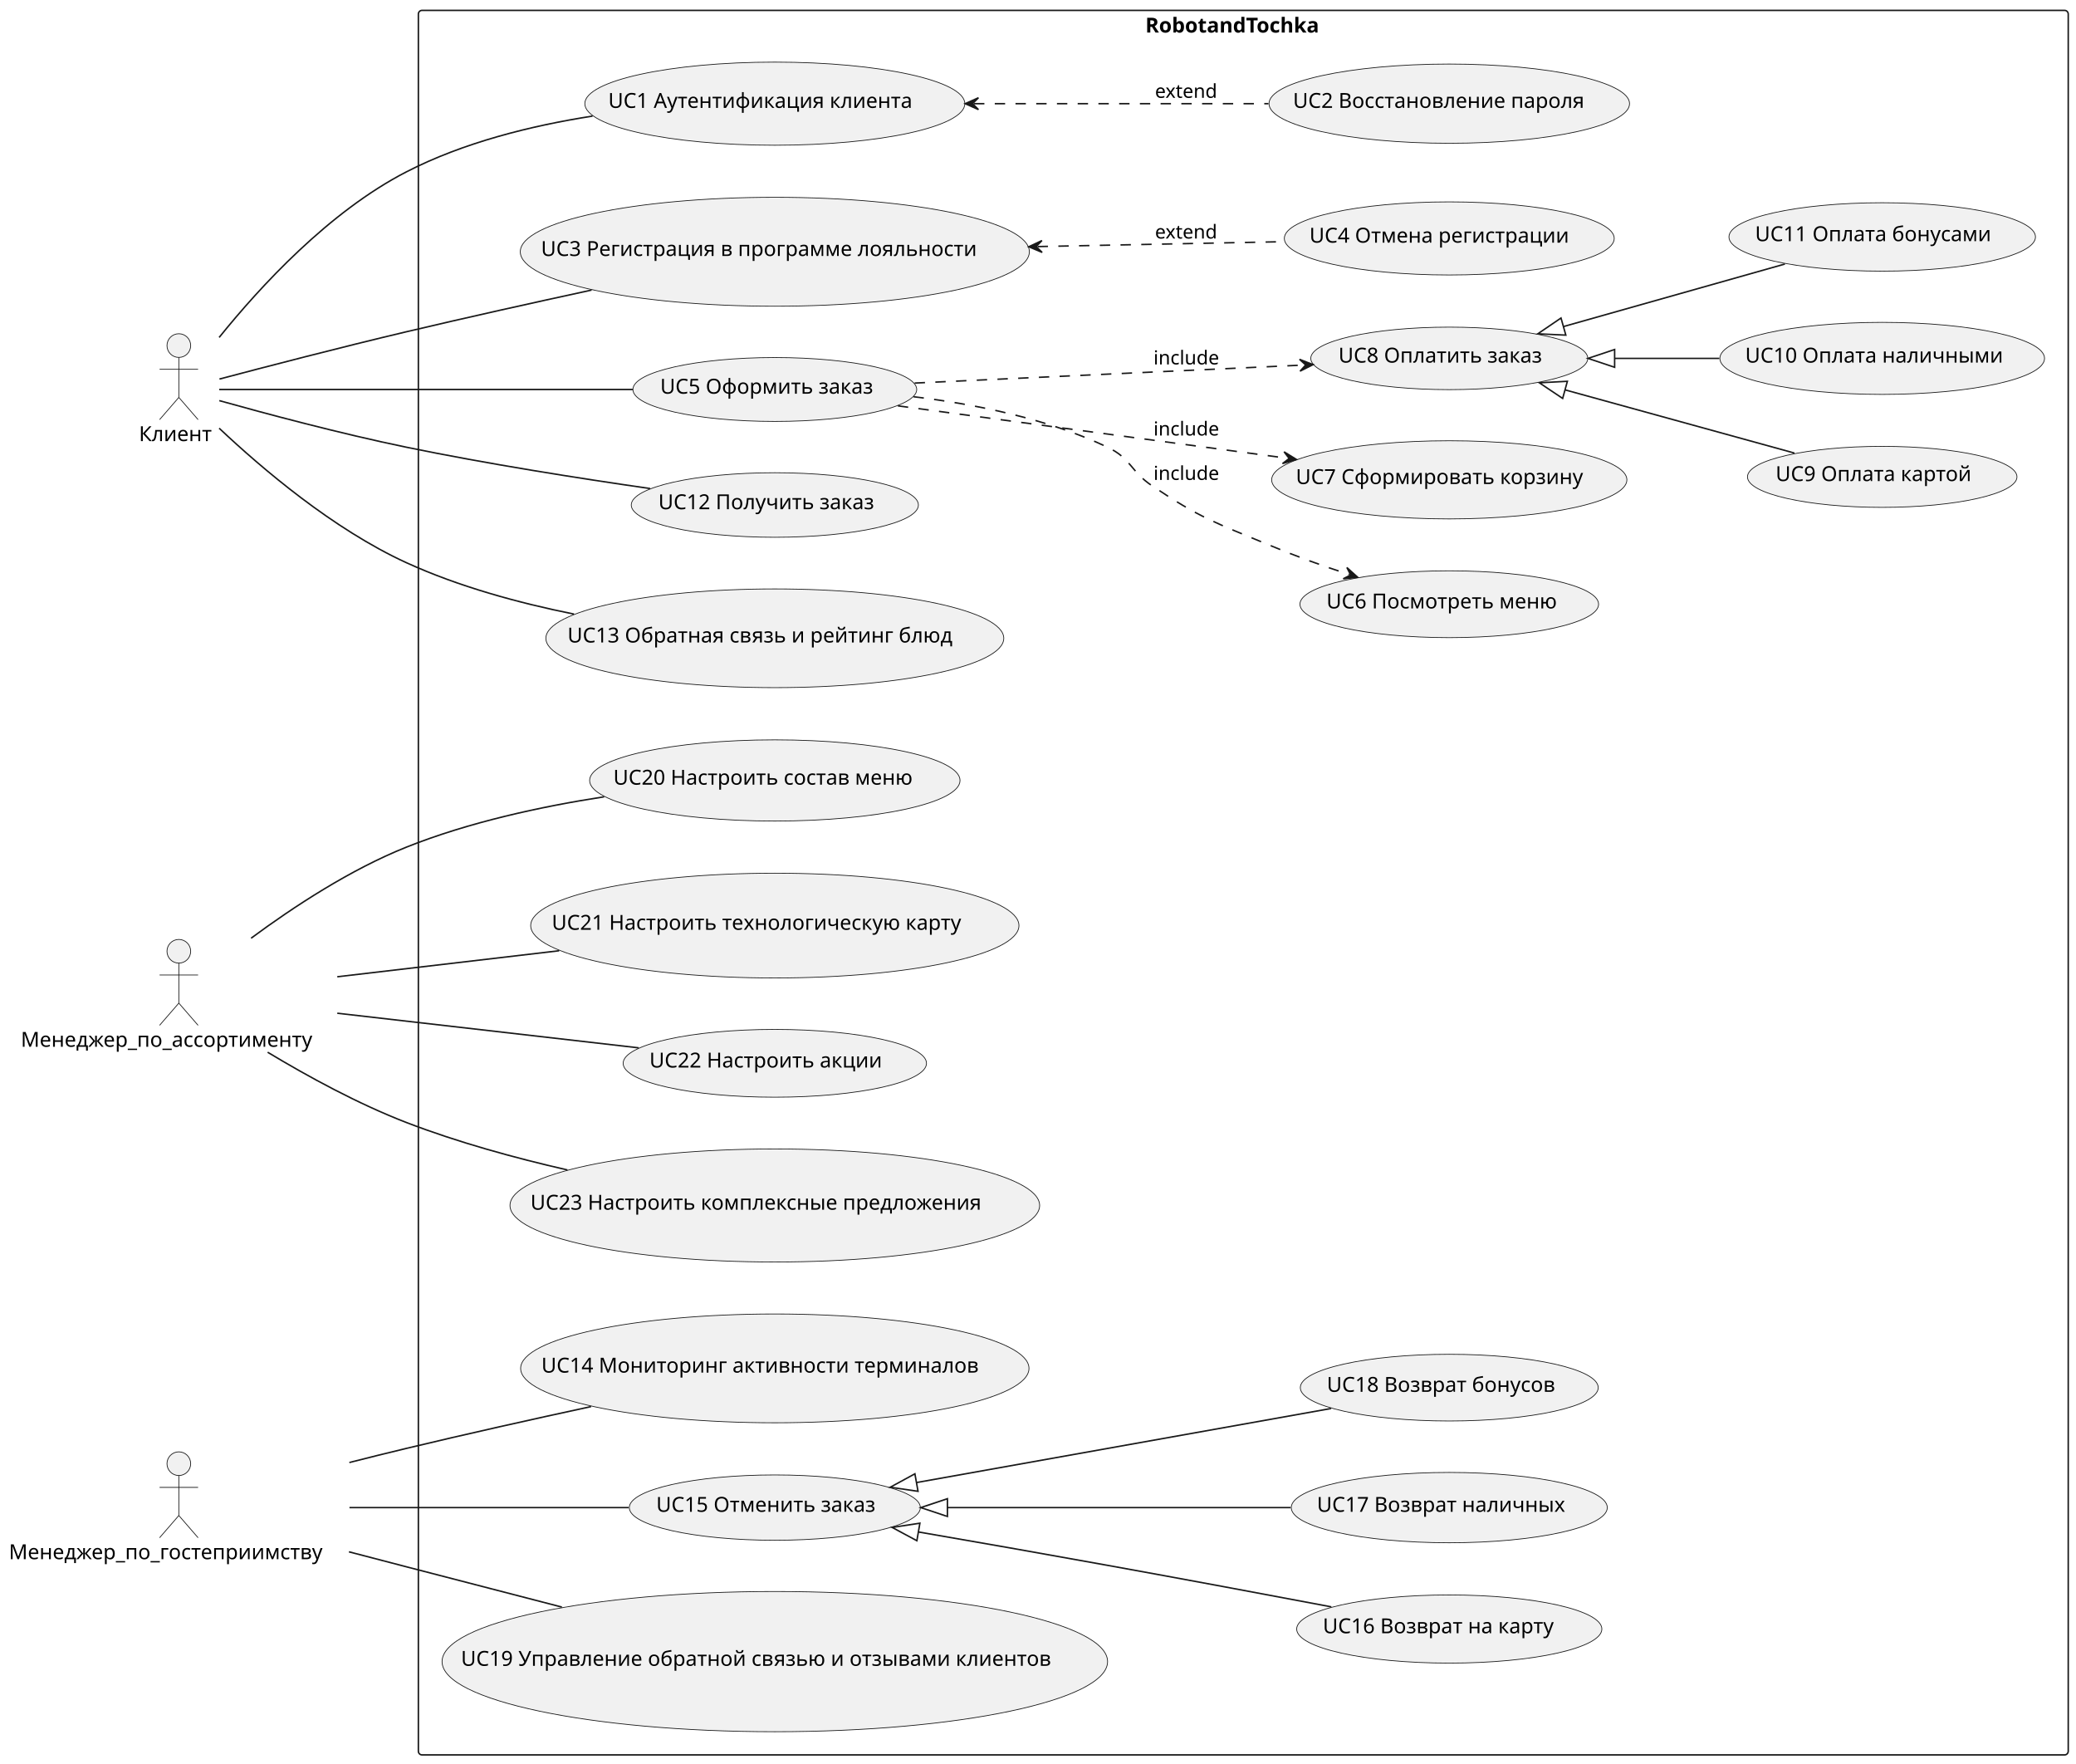
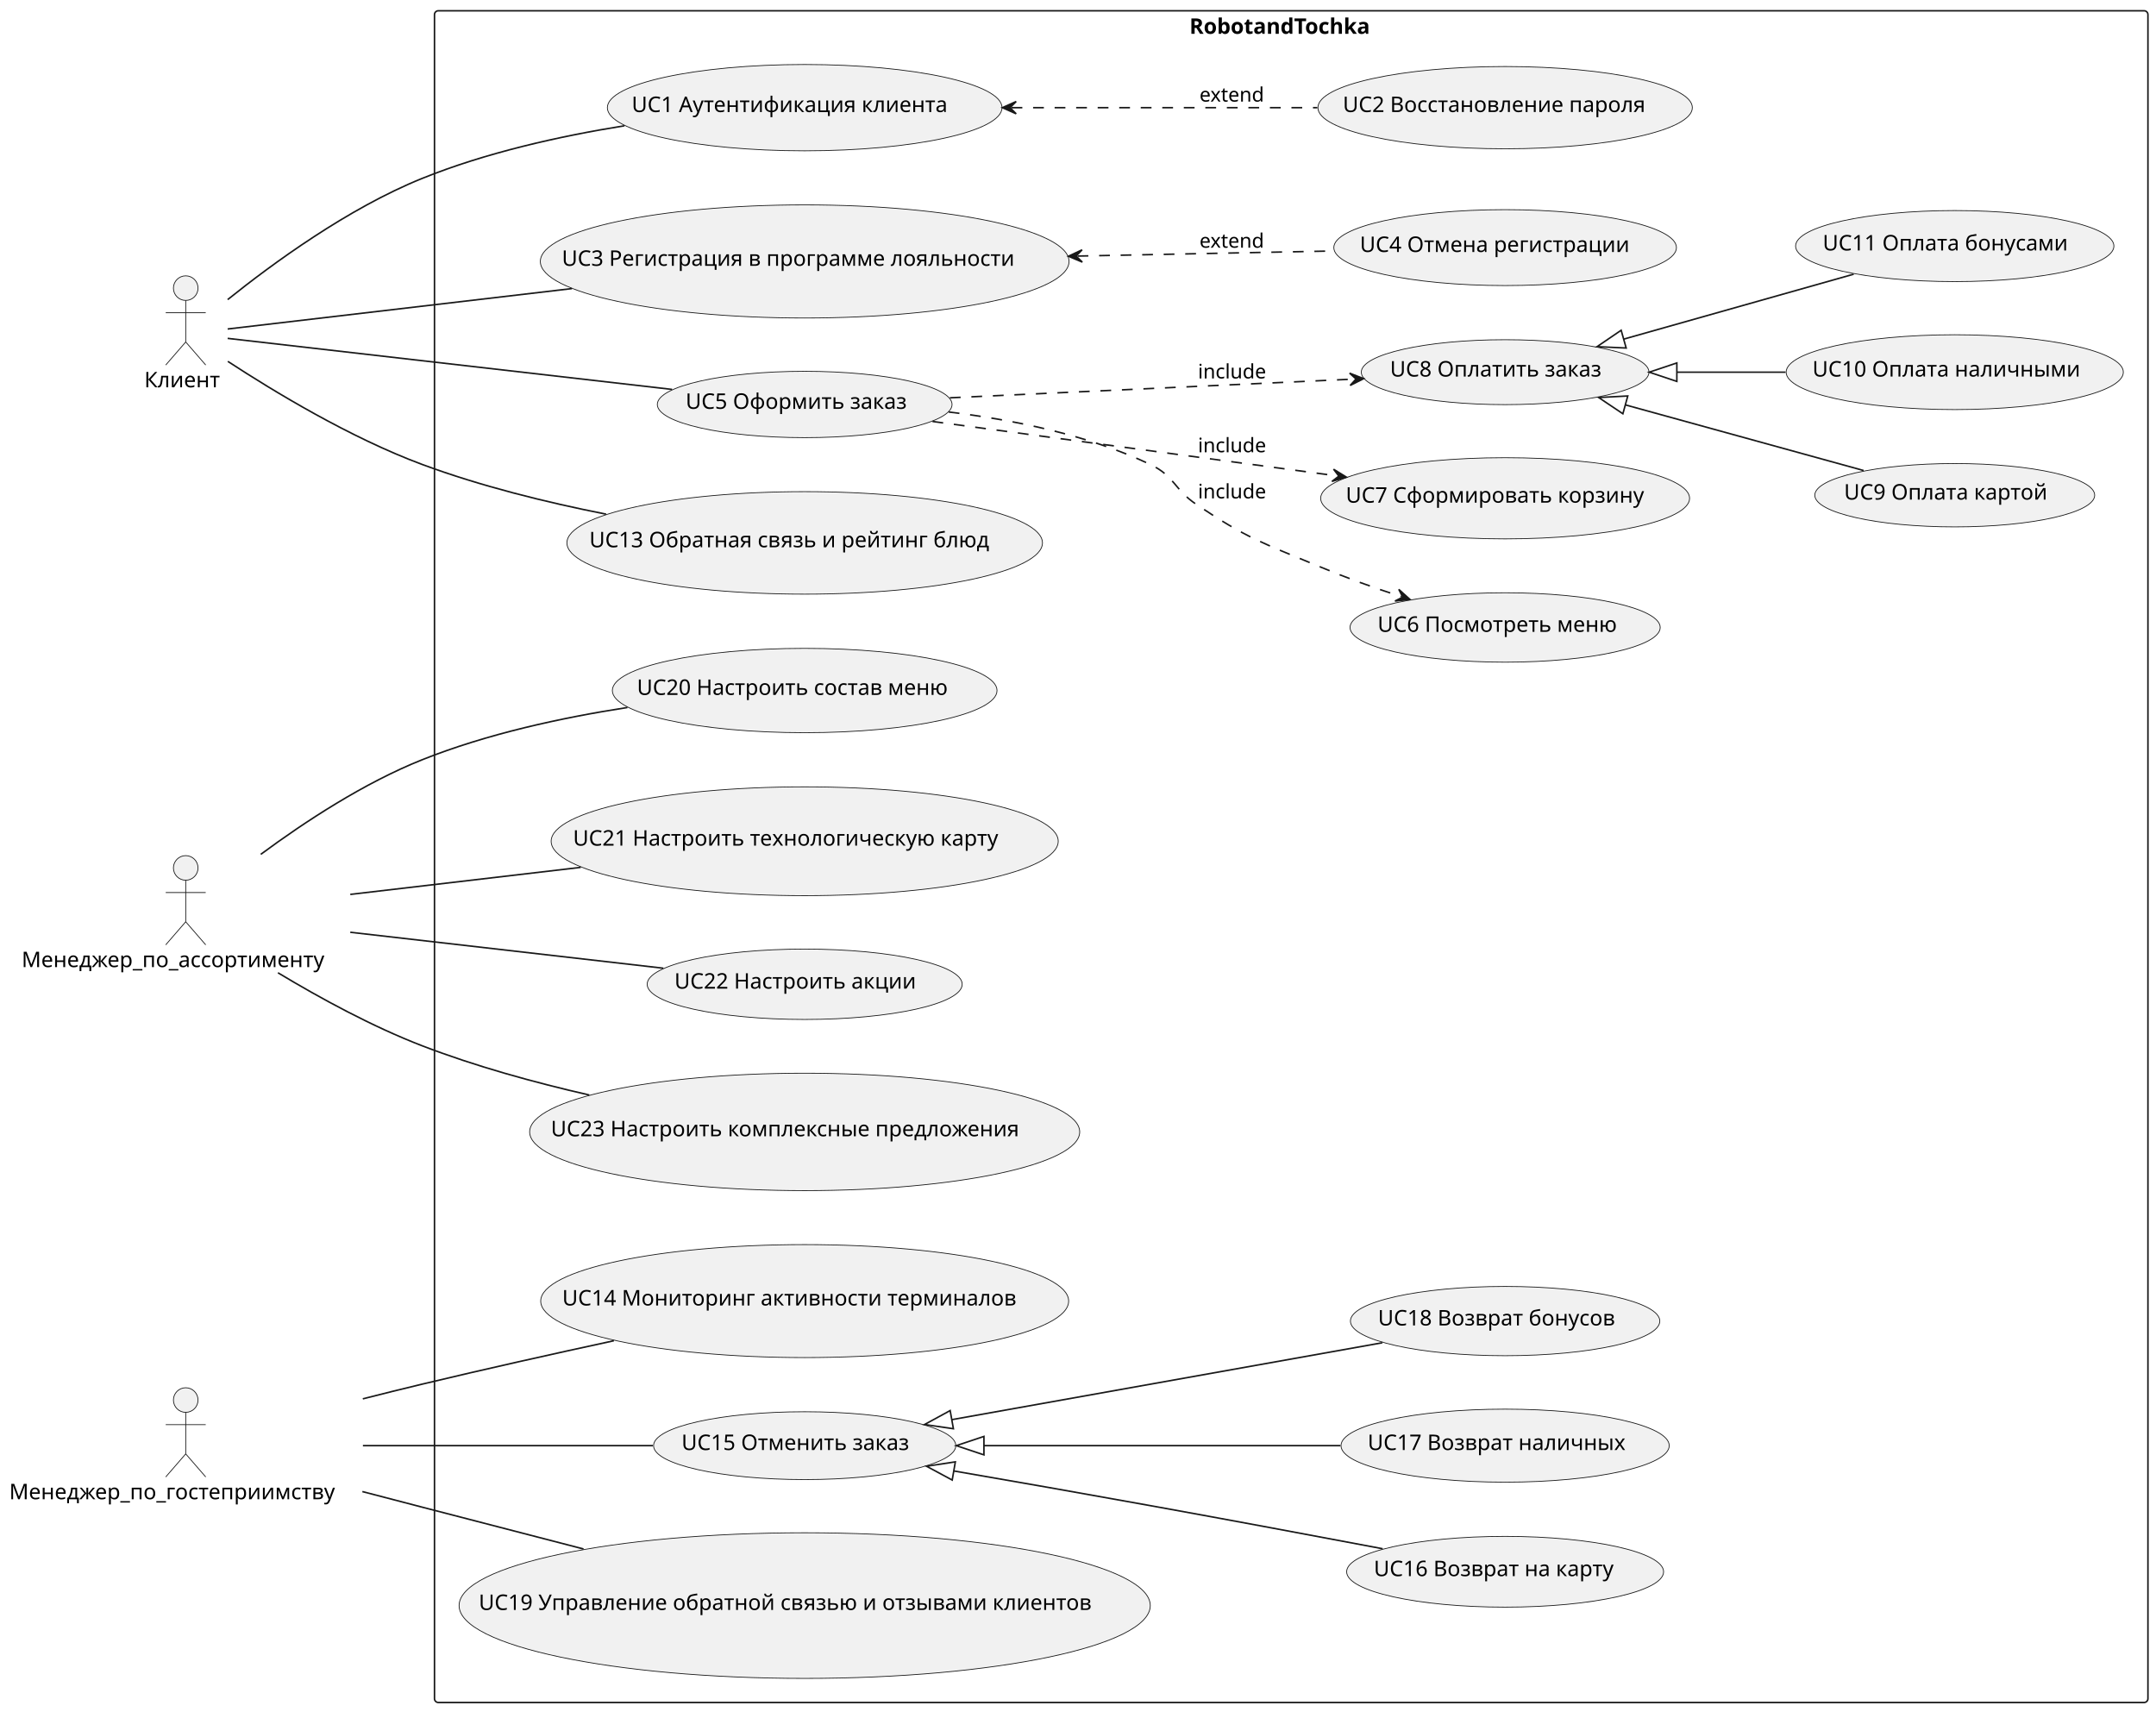
- <svg xmlns="http://www.w3.org/2000/svg" contentStyleType="text/css" height="1191px" preserveAspectRatio="none" style="width:1402px;height:1191px;background:#FFFFFF;" version="1.1" viewBox="0 0 1402 1191" width="1402px" zoomAndPan="magnify">
+ <svg xmlns="http://www.w3.org/2000/svg" contentStyleType="text/css" height="1113px" preserveAspectRatio="none" style="width:1402px;height:1113px;background:#FFFFFF;" version="1.1" viewBox="0 0 1402 1113" width="1402px" zoomAndPan="magnify">
  <defs />
  <g>
    <g id="cluster_RobotandTochka">
-       <rect fill="none" height="1178" rx="2.5" ry="2.5" style="stroke:#181818;stroke-width:1.0;" width="1114.22" x="282.54" y="7" />
+       <rect fill="none" height="1100" rx="2.5" ry="2.5" style="stroke:#181818;stroke-width:1.0;" width="1114.22" x="282.54" y="7" />
      <text fill="#000000" font-family="sans-serif" font-size="14" font-weight="bold" lengthAdjust="spacing" textLength="132.357" x="773.471" y="21.995">RobotandTochka</text>
    </g>
    <g id="elem_UC1">
      <ellipse cx="523.27" cy="70.004" fill="#F1F1F1" rx="128.32" ry="28.064" style="stroke:#181818;stroke-width:0.5;" />
      <text fill="#000000" font-family="sans-serif" font-size="14" lengthAdjust="spacing" textLength="225.025" x="410.758" y="72.851">UC1 Аутентификация клиента</text>
    </g>
    <g id="elem_UC2">
      <ellipse cx="978.748" cy="70" fill="#F1F1F1" rx="121.748" ry="26.75" style="stroke:#181818;stroke-width:0.5;" />
      <text fill="#000000" font-family="sans-serif" font-size="14" lengthAdjust="spacing" textLength="211.08" x="873.208" y="72.846">UС2 Восстановление пароля</text>
    </g>
    <g id="elem_UC3">
      <ellipse cx="523.271" cy="170" fill="#F1F1F1" rx="171.901" ry="36.78" style="stroke:#181818;stroke-width:0.5;" />
      <text fill="#000000" font-family="sans-serif" font-size="14" lengthAdjust="spacing" textLength="315.827" x="365.358" y="172.847">UС3 Регистрация в программе лояльности</text>
    </g>
    <g id="elem_UC4">
      <ellipse cx="978.753" cy="161.001" fill="#F1F1F1" rx="111.403" ry="24.681" style="stroke:#181818;stroke-width:0.5;" />
      <text fill="#000000" font-family="sans-serif" font-size="14" lengthAdjust="spacing" textLength="188.911" x="884.298" y="163.847">UС4 Отмена регистрации</text>
    </g>
    <g id="elem_UC5">
      <ellipse cx="523.268" cy="262.998" fill="#F1F1F1" rx="95.838" ry="21.568" style="stroke:#181818;stroke-width:0.5;" />
      <text fill="#000000" font-family="sans-serif" font-size="14" lengthAdjust="spacing" textLength="154.841" x="445.848" y="265.844">UC5 Оформить заказ</text>
    </g>
    <g id="elem_UC6">
      <ellipse cx="978.747" cy="407.999" fill="#F1F1F1" rx="100.847" ry="22.569" style="stroke:#181818;stroke-width:0.5;" />
      <text fill="#000000" font-family="sans-serif" font-size="14" lengthAdjust="spacing" textLength="165.922" x="895.786" y="410.846">UC6 Посмотреть меню</text>
    </g>
    <g id="elem_UC7">
      <ellipse cx="978.749" cy="324.002" fill="#F1F1F1" rx="119.959" ry="26.392" style="stroke:#181818;stroke-width:0.5;" />
      <text fill="#000000" font-family="sans-serif" font-size="14" lengthAdjust="spacing" textLength="207.266" x="875.116" y="326.848">UC7 Сформировать корзину</text>
    </g>
    <g id="elem_UC8">
      <ellipse cx="978.752" cy="241.996" fill="#F1F1F1" rx="93.532" ry="21.107" style="stroke:#181818;stroke-width:0.5;" />
      <text fill="#000000" font-family="sans-serif" font-size="14" lengthAdjust="spacing" textLength="149.693" x="903.906" y="244.843">UC8 Оплатить заказ</text>
    </g>
    <g id="elem_UC9">
      <ellipse cx="1271.132" cy="322" fill="#F1F1F1" rx="91.002" ry="20.6" style="stroke:#181818;stroke-width:0.5;" />
      <text fill="#000000" font-family="sans-serif" font-size="14" lengthAdjust="spacing" textLength="144.006" x="1199.129" y="324.847">UС9 Оплата картой</text>
    </g>
    <g id="elem_UC10">
      <ellipse cx="1271.125" cy="241.997" fill="#F1F1F1" rx="109.635" ry="24.327" style="stroke:#181818;stroke-width:0.5;" />
      <text fill="#000000" font-family="sans-serif" font-size="14" lengthAdjust="spacing" textLength="185.09" x="1178.58" y="244.844">UС10 Оплата наличными</text>
    </g>
    <g id="elem_UC11">
      <ellipse cx="1271.132" cy="160" fill="#F1F1F1" rx="103.502" ry="23.1" style="stroke:#181818;stroke-width:0.5;" />
      <text fill="#000000" font-family="sans-serif" font-size="14" lengthAdjust="spacing" textLength="171.746" x="1185.259" y="162.847">UС11 Оплата бонусами</text>
    </g>
-     <g id="elem_UC12">
-       <ellipse cx="523.274" cy="341.003" fill="#F1F1F1" rx="96.964" ry="21.793" style="stroke:#181818;stroke-width:0.5;" />
-       <text fill="#000000" font-family="sans-serif" font-size="14" lengthAdjust="spacing" textLength="157.343" x="444.602" y="343.849">UС12 Получить заказ</text>
-     </g>
    <g id="elem_UC13">
-       <ellipse cx="523.271" cy="431.004" fill="#F1F1F1" rx="154.621" ry="33.324" style="stroke:#181818;stroke-width:0.5;" />
-       <text fill="#000000" font-family="sans-serif" font-size="14" lengthAdjust="spacing" textLength="280.089" x="383.226" y="433.851">UС13 Обратная связь и рейтинг блюд</text>
+       <ellipse cx="523.271" cy="353.004" fill="#F1F1F1" rx="154.621" ry="33.324" style="stroke:#181818;stroke-width:0.5;" />
+       <text fill="#000000" font-family="sans-serif" font-size="14" lengthAdjust="spacing" textLength="280.089" x="383.226" y="355.851">UС13 Обратная связь и рейтинг блюд</text>
    </g>
    <g id="elem_UC14">
-       <ellipse cx="523.266" cy="924.001" fill="#F1F1F1" rx="171.656" ry="36.731" style="stroke:#181818;stroke-width:0.5;" />
-       <text fill="#000000" font-family="sans-serif" font-size="14" lengthAdjust="spacing" textLength="315.321" x="365.605" y="926.848">UC14 Мониторинг активности терминалов</text>
+       <ellipse cx="523.266" cy="846.001" fill="#F1F1F1" rx="171.656" ry="36.731" style="stroke:#181818;stroke-width:0.5;" />
+       <text fill="#000000" font-family="sans-serif" font-size="14" lengthAdjust="spacing" textLength="315.321" x="365.605" y="848.848">UC14 Мониторинг активности терминалов</text>
    </g>
    <g id="elem_UC15">
-       <ellipse cx="523.275" cy="1018.005" fill="#F1F1F1" rx="98.275" ry="22.055" style="stroke:#181818;stroke-width:0.5;" />
-       <text fill="#000000" font-family="sans-serif" font-size="14" lengthAdjust="spacing" textLength="160.248" x="443.151" y="1020.852">UC15 Отменить заказ</text>
+       <ellipse cx="523.275" cy="940.005" fill="#F1F1F1" rx="98.275" ry="22.055" style="stroke:#181818;stroke-width:0.5;" />
+       <text fill="#000000" font-family="sans-serif" font-size="14" lengthAdjust="spacing" textLength="160.248" x="443.151" y="942.852">UC15 Отменить заказ</text>
    </g>
    <g id="elem_UC16">
-       <ellipse cx="978.745" cy="1100.001" fill="#F1F1F1" rx="103.055" ry="23.011" style="stroke:#181818;stroke-width:0.5;" />
-       <text fill="#000000" font-family="sans-serif" font-size="14" lengthAdjust="spacing" textLength="170.769" x="893.361" y="1102.848">UC16 Возврат на карту</text>
+       <ellipse cx="978.745" cy="1022.001" fill="#F1F1F1" rx="103.055" ry="23.011" style="stroke:#181818;stroke-width:0.5;" />
+       <text fill="#000000" font-family="sans-serif" font-size="14" lengthAdjust="spacing" textLength="170.769" x="893.361" y="1024.848">UC16 Возврат на карту</text>
    </g>
    <g id="elem_UC17">
-       <ellipse cx="978.75" cy="1018.004" fill="#F1F1F1" rx="106.72" ry="23.744" style="stroke:#181818;stroke-width:0.5;" />
-       <text fill="#000000" font-family="sans-serif" font-size="14" lengthAdjust="spacing" textLength="178.767" x="889.367" y="1020.851">UC17 Возврат наличных</text>
+       <ellipse cx="978.75" cy="940.004" fill="#F1F1F1" rx="106.72" ry="23.744" style="stroke:#181818;stroke-width:0.5;" />
+       <text fill="#000000" font-family="sans-serif" font-size="14" lengthAdjust="spacing" textLength="178.767" x="889.367" y="942.851">UC17 Возврат наличных</text>
    </g>
    <g id="elem_UC18">
-       <ellipse cx="978.748" cy="937" fill="#F1F1F1" rx="100.598" ry="22.52" style="stroke:#181818;stroke-width:0.5;" />
-       <text fill="#000000" font-family="sans-serif" font-size="14" lengthAdjust="spacing" textLength="165.375" x="896.061" y="939.846">UС18 Возврат бонусов</text>
+       <ellipse cx="978.748" cy="859" fill="#F1F1F1" rx="100.598" ry="22.52" style="stroke:#181818;stroke-width:0.5;" />
+       <text fill="#000000" font-family="sans-serif" font-size="14" lengthAdjust="spacing" textLength="165.375" x="896.061" y="861.846">UС18 Возврат бонусов</text>
    </g>
    <g id="elem_UC19">
-       <ellipse cx="523.267" cy="1121.995" fill="#F1F1F1" rx="224.727" ry="47.345" style="stroke:#181818;stroke-width:0.5;" />
-       <text fill="#000000" font-family="sans-serif" font-size="14" lengthAdjust="spacing" textLength="423.903" x="311.315" y="1124.842">UC19 Управление обратной связью и отзывами клиентов</text>
+       <ellipse cx="523.267" cy="1043.995" fill="#F1F1F1" rx="224.727" ry="47.345" style="stroke:#181818;stroke-width:0.5;" />
+       <text fill="#000000" font-family="sans-serif" font-size="14" lengthAdjust="spacing" textLength="423.903" x="311.315" y="1046.842">UC19 Управление обратной связью и отзывами клиентов</text>
    </g>
    <g id="elem_UC20">
-       <ellipse cx="523.27" cy="526.996" fill="#F1F1F1" rx="125.08" ry="27.416" style="stroke:#181818;stroke-width:0.5;" />
-       <text fill="#000000" font-family="sans-serif" font-size="14" lengthAdjust="spacing" textLength="218.162" x="414.189" y="529.843">UC20 Настроить состав меню</text>
+       <ellipse cx="523.27" cy="448.996" fill="#F1F1F1" rx="125.08" ry="27.416" style="stroke:#181818;stroke-width:0.5;" />
+       <text fill="#000000" font-family="sans-serif" font-size="14" lengthAdjust="spacing" textLength="218.162" x="414.189" y="451.843">UC20 Настроить состав меню</text>
    </g>
    <g id="elem_UC21">
-       <ellipse cx="523.269" cy="625.004" fill="#F1F1F1" rx="164.869" ry="35.374" style="stroke:#181818;stroke-width:0.5;" />
-       <text fill="#000000" font-family="sans-serif" font-size="14" lengthAdjust="spacing" textLength="301.315" x="372.611" y="627.85">UC21 Настроить технологическую карту</text>
+       <ellipse cx="523.269" cy="547.004" fill="#F1F1F1" rx="164.869" ry="35.374" style="stroke:#181818;stroke-width:0.5;" />
+       <text fill="#000000" font-family="sans-serif" font-size="14" lengthAdjust="spacing" textLength="301.315" x="372.611" y="549.85">UC21 Настроить технологическую карту</text>
    </g>
    <g id="elem_UC22">
-       <ellipse cx="523.267" cy="717.997" fill="#F1F1F1" rx="102.437" ry="22.887" style="stroke:#181818;stroke-width:0.5;" />
-       <text fill="#000000" font-family="sans-serif" font-size="14" lengthAdjust="spacing" textLength="169.415" x="438.56" y="720.844">UC22 Настроить акции</text>
+       <ellipse cx="523.267" cy="639.997" fill="#F1F1F1" rx="102.437" ry="22.887" style="stroke:#181818;stroke-width:0.5;" />
+       <text fill="#000000" font-family="sans-serif" font-size="14" lengthAdjust="spacing" textLength="169.415" x="438.56" y="642.844">UC22 Настроить акции</text>
    </g>
    <g id="elem_UC23">
-       <ellipse cx="523.265" cy="813.999" fill="#F1F1F1" rx="178.845" ry="38.169" style="stroke:#181818;stroke-width:0.5;" />
-       <text fill="#000000" font-family="sans-serif" font-size="14" lengthAdjust="spacing" textLength="330.121" x="358.205" y="816.846">UC23 Настроить комплексные предложения</text>
+       <ellipse cx="523.265" cy="735.999" fill="#F1F1F1" rx="178.845" ry="38.169" style="stroke:#181818;stroke-width:0.5;" />
+       <text fill="#000000" font-family="sans-serif" font-size="14" lengthAdjust="spacing" textLength="330.121" x="358.205" y="738.846">UC23 Настроить комплексные предложения</text>
    </g>
    <g id="elem_ul">
-       <ellipse cx="120.774" cy="233.35" fill="#F1F1F1" rx="8" ry="8" style="stroke:#181818;stroke-width:0.5;" />
-       <path d="M120.774,241.35 L120.774,268.35 M107.774,249.35 L133.774,249.35 M120.774,268.35 L107.774,283.35 M120.774,268.35 L133.774,283.35 " fill="none" style="stroke:#181818;stroke-width:0.5;" />
-       <text fill="#000000" font-family="sans-serif" font-size="14" lengthAdjust="spacing" textLength="53.908" x="93.82" y="297.845">Клиент</text>
+       <ellipse cx="120.774" cy="187.35" fill="#F1F1F1" rx="8" ry="8" style="stroke:#181818;stroke-width:0.5;" />
+       <path d="M120.774,195.35 L120.774,222.35 M107.774,203.35 L133.774,203.35 M120.774,222.35 L107.774,237.35 M120.774,222.35 L133.774,237.35 " fill="none" style="stroke:#181818;stroke-width:0.5;" />
+       <text fill="#000000" font-family="sans-serif" font-size="14" lengthAdjust="spacing" textLength="53.908" x="93.82" y="251.845">Клиент</text>
    </g>
    <g id="elem_manager">
-       <ellipse cx="120.769" cy="642.35" fill="#F1F1F1" rx="8" ry="8" style="stroke:#181818;stroke-width:0.5;" />
-       <path d="M120.769,650.35 L120.769,677.35 M107.769,658.35 L133.769,658.35 M120.769,677.35 L107.769,692.35 M120.769,677.35 L133.769,692.35 " fill="none" style="stroke:#181818;stroke-width:0.5;" />
-       <text fill="#000000" font-family="sans-serif" font-size="14" lengthAdjust="spacing" textLength="213.418" x="14.06" y="706.845">Менеджер_по_ассортименту</text>
+       <ellipse cx="120.769" cy="564.35" fill="#F1F1F1" rx="8" ry="8" style="stroke:#181818;stroke-width:0.5;" />
+       <path d="M120.769,572.35 L120.769,599.35 M107.769,580.35 L133.769,580.35 M120.769,599.35 L107.769,614.35 M120.769,599.35 L133.769,614.35 " fill="none" style="stroke:#181818;stroke-width:0.5;" />
+       <text fill="#000000" font-family="sans-serif" font-size="14" lengthAdjust="spacing" textLength="213.418" x="14.06" y="628.845">Менеджер_по_ассортименту</text>
    </g>
    <g id="elem_hosp">
-       <ellipse cx="120.772" cy="988.35" fill="#F1F1F1" rx="8" ry="8" style="stroke:#181818;stroke-width:0.5;" />
-       <path d="M120.772,996.35 L120.772,1023.35 M107.772,1004.35 L133.772,1004.35 M120.772,1023.35 L107.772,1038.35 M120.772,1023.35 L133.772,1038.35 " fill="none" style="stroke:#181818;stroke-width:0.5;" />
-       <text fill="#000000" font-family="sans-serif" font-size="14" lengthAdjust="spacing" textLength="229.544" x="6" y="1052.845">Менеджер_по_гостеприимству</text>
+       <ellipse cx="120.772" cy="910.35" fill="#F1F1F1" rx="8" ry="8" style="stroke:#181818;stroke-width:0.5;" />
+       <path d="M120.772,918.35 L120.772,945.35 M107.772,926.35 L133.772,926.35 M120.772,945.35 L107.772,960.35 M120.772,945.35 L133.772,960.35 " fill="none" style="stroke:#181818;stroke-width:0.5;" />
+       <text fill="#000000" font-family="sans-serif" font-size="14" lengthAdjust="spacing" textLength="229.544" x="6" y="974.845">Менеджер_по_гостеприимству</text>
    </g>
    <g id="link_ul_UC1">
-       <path d="M148.01,227.85 C175.59,193.62 222.17,142.93 274.54,116 C312.96,96.25 358.6,84.89 400.17,78.39 " fill="none" id="ul-UC1" style="stroke:#181818;stroke-width:1.0;" />
+       <path d="M148.05,194.81 C177.1,171.49 226.19,135.53 274.54,116 C315.91,99.29 363.65,88.59 406.1,81.77 " fill="none" id="ul-UC1" style="stroke:#181818;stroke-width:1.0;" />
    </g>
    <g id="link_ul_UC3">
-       <path d="M148.2,255.95 C178.6,247.91 230.06,234.52 274.54,224 C315.13,214.4 359.61,204.51 399.54,195.86 " fill="none" id="ul-UC3" style="stroke:#181818;stroke-width:1.0;" />
+       <path d="M148.05,213.92 C193.21,208.62 288.72,197.41 371.95,187.64 " fill="none" id="ul-UC3" style="stroke:#181818;stroke-width:1.0;" />
    </g>
    <g id="link_ul_UC5">
-       <path d="M148.05,263 C203.74,263 336,263 427.36,263 " fill="none" id="ul-UC5" style="stroke:#181818;stroke-width:1.0;" />
-     </g>
-     <g id="link_ul_UC12">
-       <path d="M148.09,270.52 C178.4,278.99 229.77,292.78 274.54,302 C329.02,313.22 390.82,322.95 439.06,329.89 " fill="none" id="ul-UC12" style="stroke:#181818;stroke-width:1.0;" />
+       <path d="M148.05,220.02 C205.74,226.64 345.6,242.71 437.04,253.21 " fill="none" id="ul-UC5" style="stroke:#181818;stroke-width:1.0;" />
    </g>
    <g id="link_ul_UC13">
-       <path d="M148,289.15 C176.62,316.13 225.01,357.38 274.54,380 C309.69,396.05 349.95,407.09 387.65,414.67 " fill="none" id="ul-UC13" style="stroke:#181818;stroke-width:1.0;" />
+       <path d="M148.16,234.98 C177.7,254.3 227.59,284.57 274.54,302 C312.42,316.06 355.06,326.6 394.16,334.33 " fill="none" id="ul-UC13" style="stroke:#181818;stroke-width:1.0;" />
    </g>
    <g id="link_UC1_UC2">
      <path d="M657.8,70 C721.98,70 793.37,70 856.63,70 " fill="none" id="UC1-backto-UC2" style="stroke:#181818;stroke-width:1.0;stroke-dasharray:7.0,7.0;" />
      <polygon fill="#181818" points="651.8,70,660.8,74,656.8,70,660.8,66,651.8,70" style="stroke:#181818;stroke-width:1.0;" />
      <text fill="#000000" font-family="sans-serif" font-size="13" lengthAdjust="spacing" textLength="45.278" x="780" y="66.067">extend</text>
    </g>
    <g id="link_UC3_UC4">
      <path d="M700.739,166.501 C758.519,165.351 815.49,164.22 867.34,163.19 " fill="none" id="UC3-backto-UC4" style="stroke:#181818;stroke-width:1.0;stroke-dasharray:7.0,7.0;" />
      <polygon fill="#181818" points="694.74,166.62,703.818,170.44,699.739,166.52,703.659,162.442,694.74,166.62" style="stroke:#181818;stroke-width:1.0;" />
      <text fill="#000000" font-family="sans-serif" font-size="13" lengthAdjust="spacing" textLength="45.278" x="780" y="161.067">extend</text>
    </g>
    <g id="link_UC5_UC6">
      <path d="M616.94,267.89 C658.59,272.88 707.4,282.72 748,302 C763.94,309.57 763.35,318.16 778,328 C810.67,349.94 820.66,352.88 857,368 C876.16,375.97 891.825,381.632 911.205,387.942 " fill="none" id="UC5-to-UC6" style="stroke:#181818;stroke-width:1.0;stroke-dasharray:7.0,7.0;" />
      <polygon fill="#181818" points="916.91,389.8,909.591,383.21,912.156,388.252,907.114,390.817,916.91,389.8" style="stroke:#181818;stroke-width:1.0;" />
      <text fill="#000000" font-family="sans-serif" font-size="13" lengthAdjust="spacing" textLength="47.1" x="779" y="324.067">include</text>
    </g>
    <g id="link_UC5_UC7">
      <path d="M606.39,274.05 C681.94,284.21 788.304,298.52 869.624,309.46 " fill="none" id="UC5-to-UC7" style="stroke:#181818;stroke-width:1.0;stroke-dasharray:7.0,7.0;" />
      <polygon fill="#181818" points="875.57,310.26,867.184,305.096,870.615,309.593,866.117,313.024,875.57,310.26" style="stroke:#181818;stroke-width:1.0;" />
      <text fill="#000000" font-family="sans-serif" font-size="13" lengthAdjust="spacing" textLength="47.1" x="779" y="294.067">include</text>
    </g>
    <g id="link_UC5_UC8">
      <path d="M617.68,258.67 C696.5,255.02 802.666,250.108 880.786,246.488 " fill="none" id="UC5-to-UC8" style="stroke:#181818;stroke-width:1.0;stroke-dasharray:7.0,7.0;" />
      <polygon fill="#181818" points="886.78,246.21,877.605,242.631,881.785,246.441,877.975,250.622,886.78,246.21" style="stroke:#181818;stroke-width:1.0;" />
      <text fill="#000000" font-family="sans-serif" font-size="13" lengthAdjust="spacing" textLength="47.1" x="779" y="246.067">include</text>
    </g>
    <g id="link_UC8_UC9">
      <path d="M1056.914,263.259 C1107.384,277.159 1161.85,292.17 1211.88,305.95 " fill="none" id="UC8-backto-UC9" style="stroke:#181818;stroke-width:1.0;" />
      <polygon fill="none" points="1039.56,258.48,1055.321,269.044,1058.507,257.475,1039.56,258.48" style="stroke:#181818;stroke-width:1.0;" />
    </g>
    <g id="link_UC8_UC10">
      <path d="M1090.42,242 C1118.64,242 1131.92,242 1161.11,242 " fill="none" id="UC8-backto-UC10" style="stroke:#181818;stroke-width:1.0;" />
      <polygon fill="none" points="1072.42,242,1090.42,248,1090.42,236,1072.42,242" style="stroke:#181818;stroke-width:1.0;" />
    </g>
    <g id="link_UC8_UC11">
      <path d="M1055.832,220.517 C1104.222,206.847 1155.43,192.39 1205.39,178.28 " fill="none" id="UC8-backto-UC11" style="stroke:#181818;stroke-width:1.0;" />
      <polygon fill="none" points="1038.51,225.41,1057.463,226.291,1054.201,214.743,1038.51,225.41" style="stroke:#181818;stroke-width:1.0;" />
    </g>
    <g id="link_hosp_UC14">
-       <path d="M235.93,987.56 C248.93,984.25 262.01,981 274.54,978 C314.99,968.3 359.34,958.4 399.19,949.78 " fill="none" id="hosp-UC14" style="stroke:#181818;stroke-width:1.0;" />
+       <path d="M235.93,909.56 C248.93,906.25 262.01,903 274.54,900 C314.99,890.3 359.34,880.4 399.19,871.78 " fill="none" id="hosp-UC14" style="stroke:#181818;stroke-width:1.0;" />
    </g>
    <g id="link_hosp_UC15">
-       <path d="M236,1018 C295.54,1018 367.6,1018 424.52,1018 " fill="none" id="hosp-UC15" style="stroke:#181818;stroke-width:1.0;" />
+       <path d="M236,940 C295.54,940 367.6,940 424.52,940 " fill="none" id="hosp-UC15" style="stroke:#181818;stroke-width:1.0;" />
    </g>
    <g id="link_hosp_UC19">
-       <path d="M235.64,1047.86 C248.75,1051.28 261.94,1054.72 274.54,1058 C308.51,1066.83 345.1,1076.31 379.46,1085.19 " fill="none" id="hosp-UC19" style="stroke:#181818;stroke-width:1.0;" />
+       <path d="M235.64,969.86 C248.75,973.28 261.94,976.72 274.54,980 C308.51,988.83 345.1,998.31 379.46,1007.19 " fill="none" id="hosp-UC19" style="stroke:#181818;stroke-width:1.0;" />
    </g>
    <g id="link_UC15_UC16">
-       <path d="M620.218,1034.452 C663.198,1041.872 699.69,1048.27 748,1057 C798.31,1066.09 854.76,1076.65 899.1,1085.03 " fill="none" id="UC15-backto-UC16" style="stroke:#181818;stroke-width:1.0;" />
-       <polygon fill="none" points="602.48,1031.39,619.197,1040.365,621.238,1028.54,602.48,1031.39" style="stroke:#181818;stroke-width:1.0;" />
+       <path d="M620.218,956.452 C663.198,963.872 699.69,970.27 748,979 C798.31,988.09 854.76,998.65 899.1,1007.03 " fill="none" id="UC15-backto-UC16" style="stroke:#181818;stroke-width:1.0;" />
+       <polygon fill="none" points="602.48,953.39,619.197,962.365,621.238,950.54,602.48,953.39" style="stroke:#181818;stroke-width:1.0;" />
    </g>
    <g id="link_UC15_UC17">
-       <path d="M639.83,1018 C713.37,1018 796.11,1018 871.65,1018 " fill="none" id="UC15-backto-UC17" style="stroke:#181818;stroke-width:1.0;" />
-       <polygon fill="none" points="621.83,1018,639.83,1024,639.83,1012,621.83,1018" style="stroke:#181818;stroke-width:1.0;" />
+       <path d="M639.83,940 C713.37,940 796.11,940 871.65,940 " fill="none" id="UC15-backto-UC17" style="stroke:#181818;stroke-width:1.0;" />
+       <polygon fill="none" points="621.83,940,639.83,946,639.83,934,621.83,940" style="stroke:#181818;stroke-width:1.0;" />
    </g>
    <g id="link_UC15_UC18">
-       <path d="M618.919,1001.094 C701.799,986.284 815.3,966.02 898.92,951.08 " fill="none" id="UC15-backto-UC18" style="stroke:#181818;stroke-width:1.0;" />
-       <polygon fill="none" points="601.2,1004.26,619.975,1007,617.864,995.187,601.2,1004.26" style="stroke:#181818;stroke-width:1.0;" />
+       <path d="M618.919,923.094 C701.799,908.284 815.3,888.02 898.92,873.08 " fill="none" id="UC15-backto-UC18" style="stroke:#181818;stroke-width:1.0;" />
+       <polygon fill="none" points="601.2,926.26,619.975,929,617.864,917.187,601.2,926.26" style="stroke:#181818;stroke-width:1.0;" />
    </g>
    <g id="link_manager_UC20">
-       <path d="M169.56,633.53 C198.37,612.23 236.71,587.1 274.54,572 C316.56,555.23 365.1,544.67 408.01,538.03 " fill="none" id="manager-UC20" style="stroke:#181818;stroke-width:1.0;" />
+       <path d="M169.56,555.53 C198.37,534.23 236.71,509.1 274.54,494 C316.56,477.23 365.1,466.67 408.01,460.03 " fill="none" id="manager-UC20" style="stroke:#181818;stroke-width:1.0;" />
    </g>
    <g id="link_manager_UC21">
-       <path d="M227.78,659.56 C273.67,654.17 328.11,647.79 377.62,641.98 " fill="none" id="manager-UC21" style="stroke:#181818;stroke-width:1.0;" />
+       <path d="M227.78,581.56 C273.67,576.17 328.11,569.79 377.62,563.98 " fill="none" id="manager-UC21" style="stroke:#181818;stroke-width:1.0;" />
    </g>
    <g id="link_manager_UC22">
-       <path d="M227.78,684.18 C291.17,691.46 370.86,700.61 431.36,707.56 " fill="none" id="manager-UC22" style="stroke:#181818;stroke-width:1.0;" />
+       <path d="M227.78,606.18 C291.17,613.46 370.86,622.61 431.36,629.56 " fill="none" id="manager-UC22" style="stroke:#181818;stroke-width:1.0;" />
    </g>
    <g id="link_manager_UC23">
-       <path d="M180.75,710.52 C208.33,727.12 242.16,745.53 274.54,758 C308.9,771.23 347.2,781.79 383.22,790.01 " fill="none" id="manager-UC23" style="stroke:#181818;stroke-width:1.0;" />
+       <path d="M180.75,632.52 C208.33,649.12 242.16,667.53 274.54,680 C308.9,693.23 347.2,703.79 383.22,712.01 " fill="none" id="manager-UC23" style="stroke:#181818;stroke-width:1.0;" />
    </g>
  </g>
</svg>
